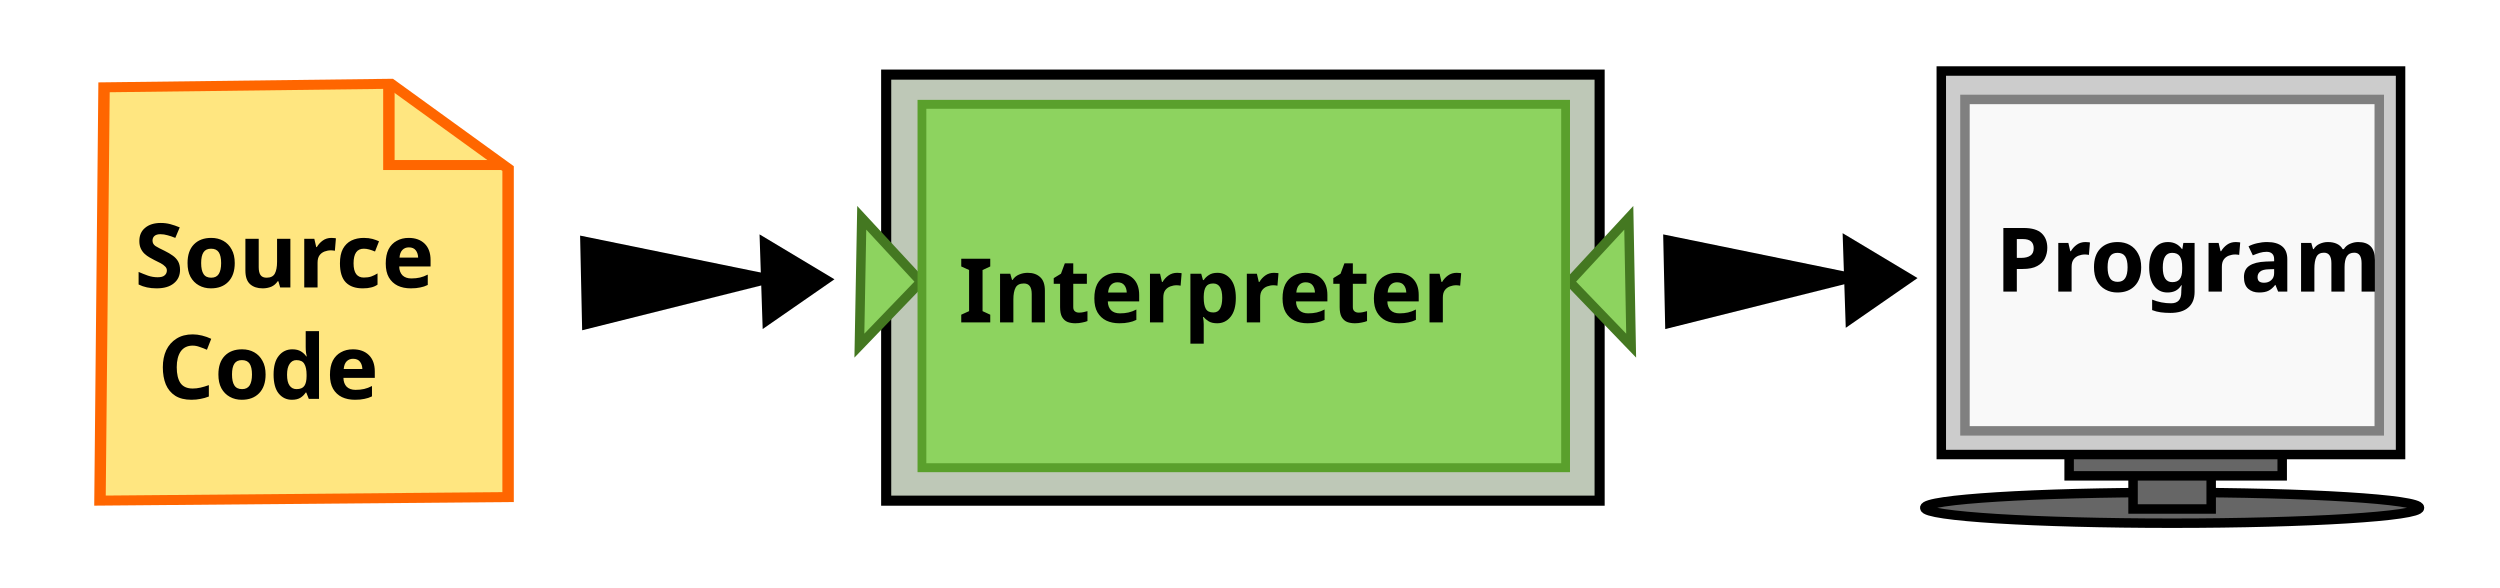
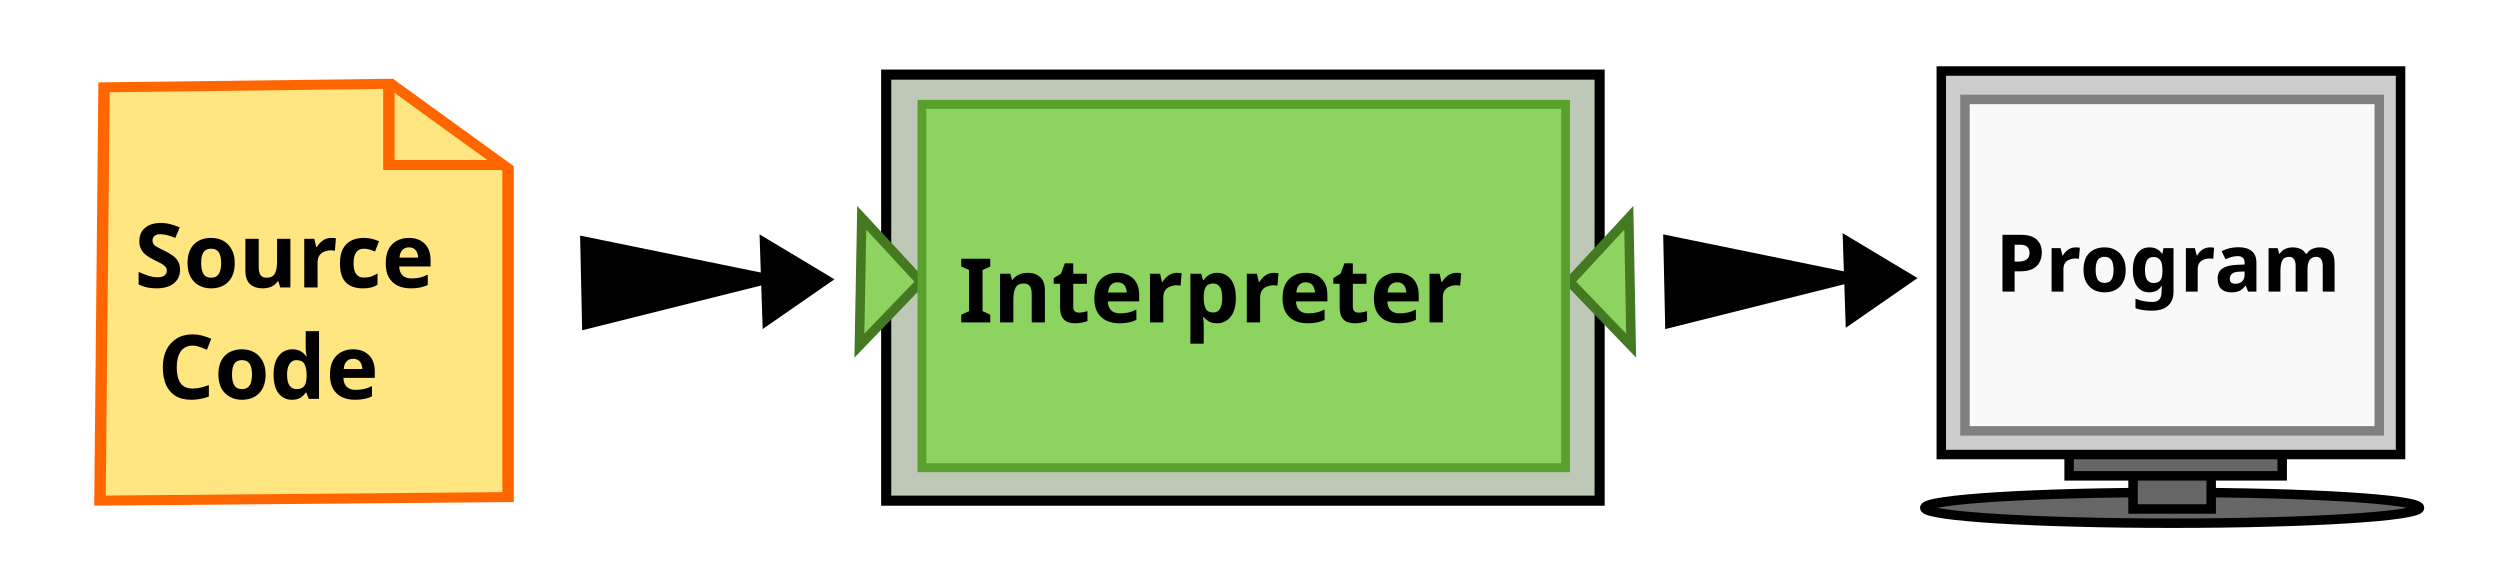
<svg xmlns="http://www.w3.org/2000/svg" version="1.1" width="264" height="62" id="svg3012">
  <defs id="defs3014">
    <filter x="-0.5" y="-0.5" width="2" height="2" color-interpolation-filters="sRGB" id="filter3288">
      <feGaussianBlur id="feGaussianBlur3290" stdDeviation="0.01" result="result1" />
      <feBlend in2="result1" mode="multiply" result="fbSourceGraphic" id="feBlend3292" />
      <feTurbulence id="feTurbulence3294" baseFrequency="0.8" type="fractalNoise" seed="0" numOctaves="3" result="result3" />
      <feDisplacementMap in2="result3" scale="50" xChannelSelector="R" yChannelSelector="G" in="fbSourceGraphic" result="result2" id="feDisplacementMap3296" />
      <feMorphology id="feMorphology3298" radius="1" operator="dilate" result="result4" />
      <feBlend in2="result2" mode="screen" id="feBlend3300" />
    </filter>
    <filter color-interpolation-filters="sRGB" id="filter4280">
      <feGaussianBlur id="feGaussianBlur4282" result="result1" stdDeviation="3" />
      <feBlend in2="result1" mode="multiply" in="result1" result="result5" id="feBlend4284" />
      <feGaussianBlur id="feGaussianBlur4286" in="result5" result="result6" stdDeviation="1" />
      <feComposite in2="result5" operator="xor" in="result6" result="result8" id="feComposite4288" />
      <feComposite in2="result8" operator="xor" in="result6" result="fbSourceGraphic" id="feComposite4290" />
      <feSpecularLighting id="feSpecularLighting4292" in="fbSourceGraphic" result="result1" lighting-color="#ffffff" surfaceScale="2" specularConstant="2.2" specularExponent="55">
        <fePointLight id="fePointLight4294" x="-5000" y="-10000" z="20000" />
      </feSpecularLighting>
      <feComposite in2="fbSourceGraphic" operator="in" in="result1" result="result2" id="feComposite4296" />
      <feComposite in2="result2" operator="arithmetic" k1="0" k2="2" k3="1" k4="0" in="fbSourceGraphic" result="result4" id="feComposite4298" />
      <feComposite in2="result4" operator="in" result="result91" id="feComposite4300" />
      <feBlend in2="result91" mode="darken" id="feBlend4302" />
    </filter>
    <filter color-interpolation-filters="sRGB" id="filter4329">
      <feGaussianBlur id="feGaussianBlur4331" result="result1" stdDeviation="3" />
      <feBlend in2="result1" mode="multiply" in="result1" result="result5" id="feBlend4333" />
      <feGaussianBlur id="feGaussianBlur4335" in="result5" result="result6" stdDeviation="1" />
      <feComposite in2="result5" operator="xor" in="result6" result="result8" id="feComposite4337" />
      <feComposite in2="result8" operator="xor" in="result6" result="fbSourceGraphic" id="feComposite4339" />
      <feSpecularLighting id="feSpecularLighting4341" in="fbSourceGraphic" result="result1" lighting-color="#ffffff" surfaceScale="2" specularConstant="2.2" specularExponent="55">
        <fePointLight id="fePointLight4343" x="-5000" y="-10000" z="20000" />
      </feSpecularLighting>
      <feComposite in2="fbSourceGraphic" operator="in" in="result1" result="result2" id="feComposite4345" />
      <feComposite in2="result2" operator="arithmetic" k1="0" k2="2" k3="1" k4="0" in="fbSourceGraphic" result="result4" id="feComposite4347" />
      <feComposite in2="result4" operator="in" result="result91" id="feComposite4349" />
      <feBlend in2="result91" mode="darken" id="feBlend4351" />
    </filter>
    <filter x="-0.5" y="-0.5" width="2" height="2" color-interpolation-filters="sRGB" id="filter4588">
      <feGaussianBlur id="feGaussianBlur4590" stdDeviation="0.01" result="result1" />
      <feBlend in2="result1" mode="multiply" result="fbSourceGraphic" id="feBlend4592" />
      <feTurbulence id="feTurbulence4594" baseFrequency="0.8" type="fractalNoise" seed="0" numOctaves="3" result="result3" />
      <feDisplacementMap in2="result3" scale="50" xChannelSelector="R" yChannelSelector="G" in="fbSourceGraphic" result="result2" id="feDisplacementMap4596" />
      <feMorphology id="feMorphology4598" radius="1" operator="dilate" result="result4" />
      <feBlend in2="result2" mode="screen" id="feBlend4600" />
    </filter>
  </defs>
  <g transform="translate(0,-990.3622)" id="layer1">
    <g transform="matrix(1.206862,0,0,1.055075,-9.495672,-57.39565)" id="g3160">
      <path d="m 16.971,1001.804 -0.354,41.366 35.709,-0.354 0,-32.88 -10.253,-8.485 z" id="path3130" style="fill:#ffe680;stroke:#ff6600;stroke-width:1px;stroke-linecap:butt;stroke-linejoin:miter;stroke-opacity:1" />
      <path d="m 41.896,11.442 0,7.778 10.076,0" transform="translate(0,990.3622)" id="path3158" style="fill:none;stroke:#ff6600;stroke-width:1px;stroke-linecap:butt;stroke-linejoin:miter;stroke-opacity:1" />
    </g>
    <text x="14.201" y="1020.722" id="text3302" xml:space="preserve" style="font-size:9.411px;font-style:normal;font-weight:normal;line-height:125%;letter-spacing:0px;word-spacing:0px;fill:#000000;fill-opacity:1;stroke:none;font-family:Sans">
      <tspan x="14.201" y="1020.722" id="tspan3304" style="font-weight:bold;-inkscape-font-specification:Sans Bold">Source </tspan>
      <tspan x="14.201" y="1032.485" id="tspan3306" style="font-weight:bold;-inkscape-font-specification:Sans Bold"> Code</tspan>
    </text>
    <g transform="translate(23.5,-0.5)" id="g4324">
      <rect width="75.339" height="44.992" x="70.081" y="998.741" id="rect4094-3" style="fill:#bec8b7;fill-opacity:1;stroke:#000000;stroke-width:1.067;stroke-opacity:1" />
      <path d="m 142.25,1020.612 6.25,-6.75 0.25,13.5 z" id="path4304-5" style="fill:#8dd35f;fill-opacity:1;stroke:#447821;stroke-width:1px;stroke-linecap:butt;stroke-linejoin:miter;stroke-opacity:1" />
      <path d="M 73.75,30.25 67.5,23.5 67.25,37 z" transform="translate(0,990.3622)" id="path4304" style="fill:#8dd35f;fill-opacity:1;stroke:#447821;stroke-width:1px;stroke-linecap:butt;stroke-linejoin:miter;stroke-opacity:1" />
      <rect width="61.597" height="34.28" x="77.563" y="1004.425" transform="matrix(1.103463,0,0,1.119412,-11.73115,-122.4867)" id="rect4094" style="fill:#8dd35f;fill-opacity:1;stroke:#5aa02c;stroke-width:0.842;stroke-opacity:1" />
      <path d="m 62.25,-21.5 c 0,0 0,0 0,0 0,0 0,0 0,0 0,0 0,0 0,0 0,0 0,0 0,0 z" transform="translate(-18,990.3622)" id="path4622" style="fill:#000000;fill-rule:evenodd;stroke:none" />
    </g>
    <text x="101.211" y="1024.406" id="text3302-7" xml:space="preserve" style="font-size:9.411px;font-style:normal;font-weight:normal;line-height:125%;letter-spacing:0px;word-spacing:0px;fill:#000000;fill-opacity:1;stroke:none;font-family:Sans">
      <tspan x="101.211" y="1024.406" id="tspan3306-3" style="font-weight:bold;-inkscape-font-specification:Sans Bold">Interpreter</tspan>
    </text>
    <g transform="translate(6.5,0)" id="g4680">
      <g transform="translate(16,0)" id="g4369">
        <path d="m 235,55.625 a 26.125,1.625 0 1 1 -52.25,0 26.125,1.625 0 1 1 52.25,0 z" transform="translate(-2,988.3622)" id="path4365" style="fill:#666666;fill-opacity:1;stroke:#000000;stroke-opacity:1" />
        <rect width="8.25" height="6" x="202.75" y="47.75" transform="translate(0,990.3622)" id="rect4361" style="fill:#666666;fill-opacity:1;stroke:#000000;stroke-opacity:1" />
        <rect width="22.5" height="6.5" x="196" y="43.75" transform="translate(0,990.3622)" id="rect4357" style="fill:#666666;fill-opacity:1;stroke:#000000;stroke-opacity:1" />
        <rect width="48.5" height="40.5" x="182.5" y="997.862" id="rect4353" style="fill:#cccccc;fill-opacity:1;stroke:#000000;stroke-opacity:1" />
        <rect width="43.75" height="35" x="185" y="1000.862" id="rect4355" style="fill:#f9f9f9;fill-opacity:1;stroke:#808080;stroke-opacity:1" />
      </g>
-       <text x="204.211" y="1021.156" id="text3302-0" xml:space="preserve" style="font-size:9.411px;font-style:normal;font-weight:normal;line-height:125%;letter-spacing:0px;word-spacing:0px;fill:#000000;fill-opacity:1;stroke:none;font-family:Sans">
+       <text x="204.211" y="1021.156" id="text3302-0" xml:space="preserve" style="font-size:8.411px;font-style:normal;font-weight:normal;line-height:125%;letter-spacing:0px;word-spacing:0px;fill:#000000;fill-opacity:1;stroke:none;font-family:Sans">
        <tspan x="204.211" y="1021.156" id="tspan3306-4" style="font-weight:bold;-inkscape-font-specification:Sans Bold">Program</tspan>
      </text>
    </g>
    <g transform="translate(-17.93874,56.18614)" id="g4646">
      <path d="m 106.058,963.668 -7.911,-4.741 0.331,9.995 z" id="path4638" style="fill:#000000;fill-rule:evenodd;stroke:none" />
      <path d="m 101.302,963.576 -22.105,-4.521 0.217,9.998 z" id="path4642" style="fill:#000000;fill-rule:evenodd;stroke:none" />
    </g>
    <g transform="translate(96.43379,56.05842)" id="g4646-3">
      <path d="m 106.058,963.668 -7.911,-4.741 0.331,9.995 z" id="path4638-0" style="fill:#000000;fill-rule:evenodd;stroke:none" />
      <path d="m 101.302,963.576 -22.105,-4.521 0.217,9.998 z" id="path4642-5" style="fill:#000000;fill-rule:evenodd;stroke:none" />
    </g>
  </g>
</svg>
